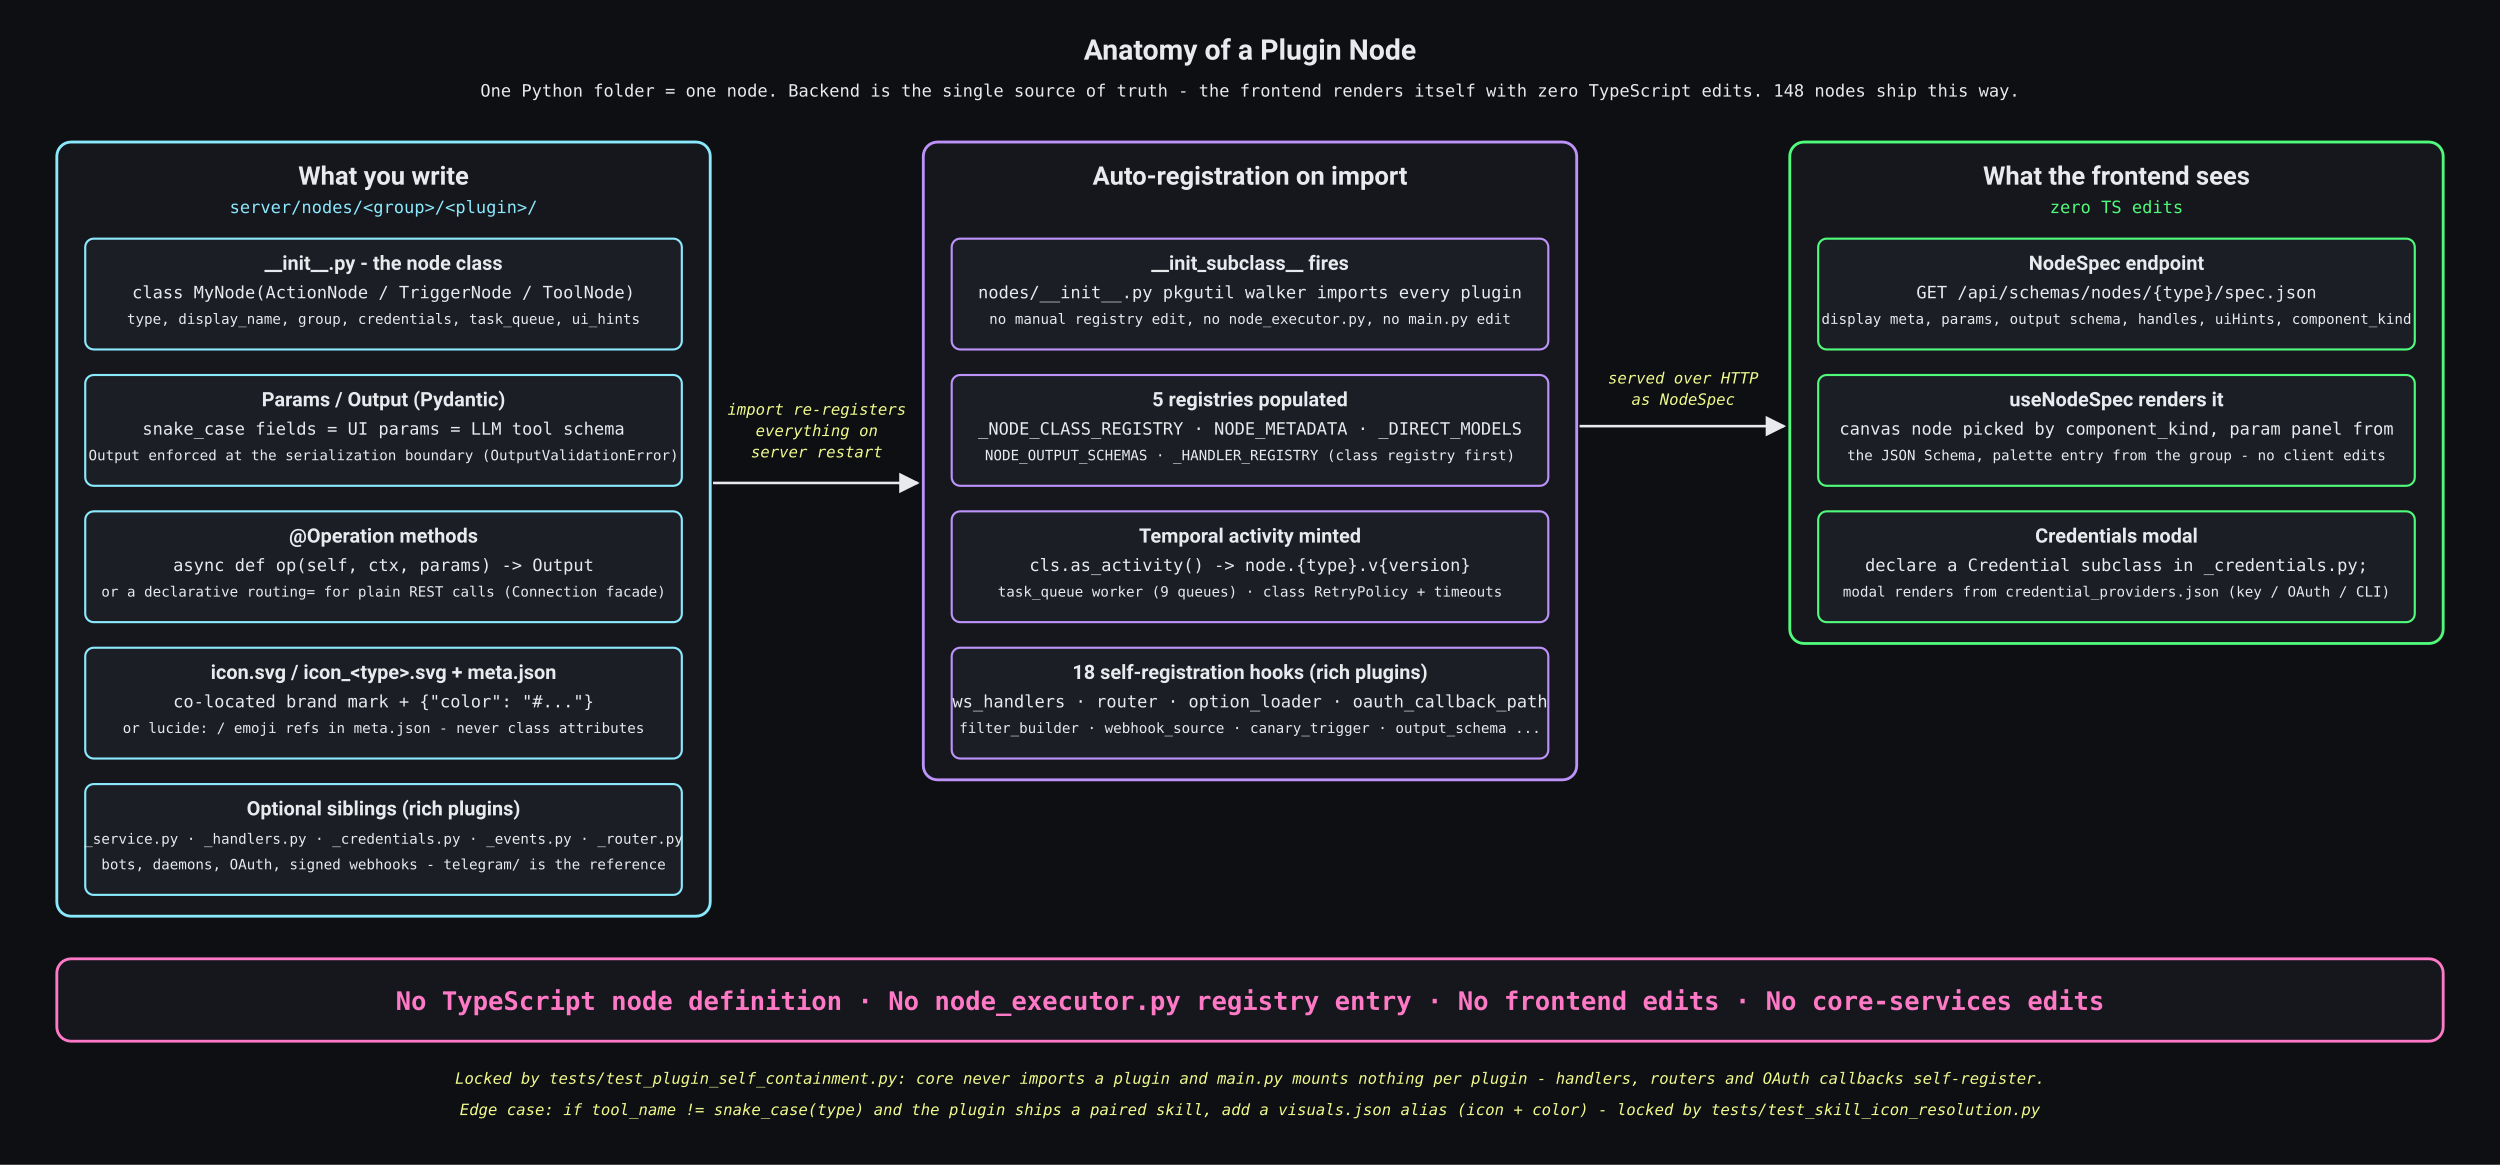
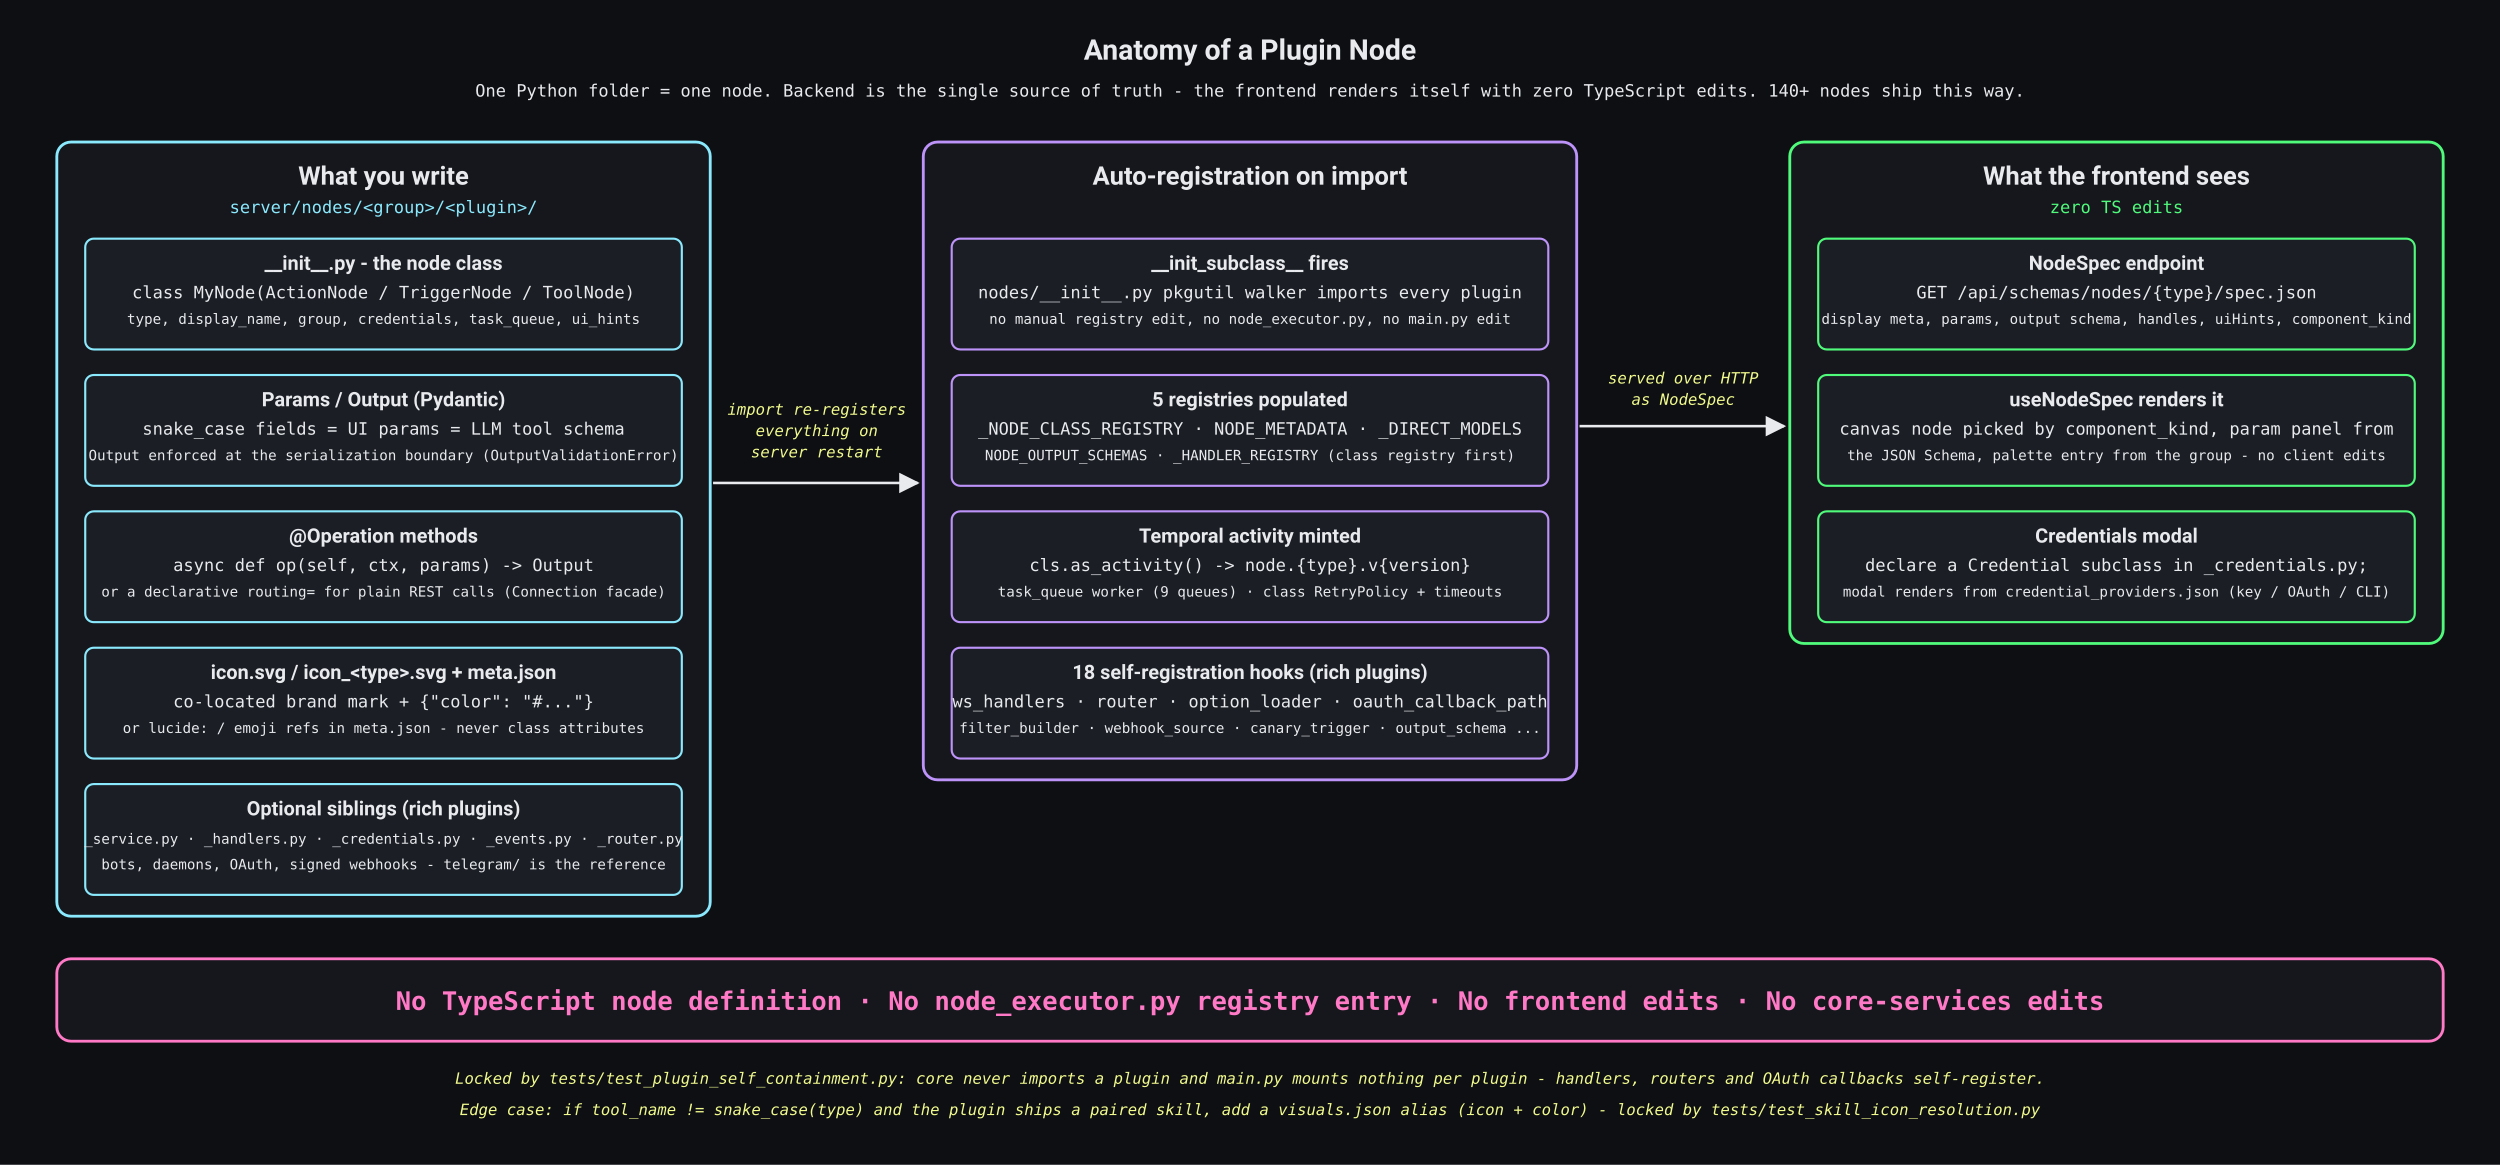
<svg xmlns="http://www.w3.org/2000/svg" viewBox="0 0 1760 820" width="100%" preserveAspectRatio="xMidYMid meet" font-family="ui-monospace, SFMono-Regular, 'SF Mono', Menlo, Monaco, Consolas, monospace">
  <defs>
    <marker id="arrow" viewBox="0 0 10 10" refX="9" refY="5" markerWidth="8" markerHeight="8" orient="auto-start-reverse">
      <path d="M0,0 L10,5 L0,10 z" fill="#e8eaed" />
    </marker>
    <style>
      .bg { fill: #0d0f13; }
      .panel { fill: #15171c; stroke-width: 2; }
      .p-cyan { stroke: #8be9fd; } .p-purple { stroke: #bd93f9; } .p-orange { stroke: #ffb86c; } .p-green { stroke: #50fa7b; } .p-pink { stroke: #ff79c6; }
      .title { fill: #e8eaed; font-size: 20px; font-weight: 700; }
      .h1 { fill: #e8eaed; font-size: 18px; font-weight: 700; }
      .h2 { fill: #e8eaed; font-size: 14px; font-weight: 700; }
      .sub { fill: #e8eaed; font-size: 12px; }
      .small { fill: #e8eaed; font-size: 10px; }
      .label { fill: #f1fa8c; font-size: 11px; font-style: italic; }
      .conn { stroke: #e8eaed; stroke-width: 1.8; fill: none; }
      .conn-dot { stroke: #9aa1ac; stroke-width: 1.5; fill: none; stroke-dasharray: 4 4; }
      .box { fill: #1b1e25; stroke-width: 1.5; }
      .tier-label { fill: #9aa1ac; font-size: 11px; text-transform: uppercase; letter-spacing: 1px; }
      .accent-cyan { fill: #8be9fd; } .accent-purple { fill: #bd93f9; } .accent-green { fill: #50fa7b; } .accent-orange { fill: #ffb86c; } .accent-pink { fill: #ff79c6; }
          .title, .h1, .h2 { font-family: 'Geist Variable', system-ui, -apple-system, BlinkMacSystemFont, 'Segoe UI', Roboto, sans-serif; }
    </style>
  </defs>
  <rect class="bg" width="1760" height="820" />
  <text x="880" y="42" class="title" text-anchor="middle">Anatomy of a Plugin Node</text>
-   <text x="880" y="68" class="sub" text-anchor="middle">One Python folder = one node. Backend is the single source of truth - the frontend renders itself with zero TypeScript edits. 148 nodes ship this way.</text>
+   <text x="880" y="68" class="sub" text-anchor="middle">One Python folder = one node. Backend is the single source of truth - the frontend renders itself with zero TypeScript edits. 140+ nodes ship this way.</text>
  <rect class="panel p-cyan" x="40" y="100" width="460" height="545" rx="10" />
  <text x="270" y="130" class="h1" text-anchor="middle">What you write</text>
  <text x="270" y="150" class="accent-cyan" font-size="12" text-anchor="middle">server/nodes/&lt;group&gt;/&lt;plugin&gt;/</text>
  <rect class="box p-cyan" x="60" y="168" width="420" height="78" rx="6" />
  <text x="270" y="190" class="h2" text-anchor="middle">__init__.py - the node class</text>
  <text x="270" y="210" class="sub" text-anchor="middle">class MyNode(ActionNode / TriggerNode / ToolNode)</text>
  <text x="270" y="228" class="small" text-anchor="middle">type, display_name, group, credentials, task_queue, ui_hints</text>
  <rect class="box p-cyan" x="60" y="264" width="420" height="78" rx="6" />
  <text x="270" y="286" class="h2" text-anchor="middle">Params / Output (Pydantic)</text>
  <text x="270" y="306" class="sub" text-anchor="middle">snake_case fields = UI params = LLM tool schema</text>
  <text x="270" y="324" class="small" text-anchor="middle">Output enforced at the serialization boundary (OutputValidationError)</text>
  <rect class="box p-cyan" x="60" y="360" width="420" height="78" rx="6" />
  <text x="270" y="382" class="h2" text-anchor="middle">@Operation methods</text>
  <text x="270" y="402" class="sub" text-anchor="middle">async def op(self, ctx, params) -&gt; Output</text>
  <text x="270" y="420" class="small" text-anchor="middle">or a declarative routing= for plain REST calls (Connection facade)</text>
  <rect class="box p-cyan" x="60" y="456" width="420" height="78" rx="6" />
  <text x="270" y="478" class="h2" text-anchor="middle">icon.svg / icon_&lt;type&gt;.svg + meta.json</text>
  <text x="270" y="498" class="sub" text-anchor="middle">co-located brand mark + {"color": "#..."}</text>
  <text x="270" y="516" class="small" text-anchor="middle">or lucide: / emoji refs in meta.json - never class attributes</text>
  <rect class="box p-cyan" x="60" y="552" width="420" height="78" rx="6" />
  <text x="270" y="574" class="h2" text-anchor="middle">Optional siblings (rich plugins)</text>
  <text x="270" y="594" class="small" text-anchor="middle">_service.py · _handlers.py · _credentials.py · _events.py · _router.py</text>
  <text x="270" y="612" class="small" text-anchor="middle">bots, daemons, OAuth, signed webhooks - telegram/ is the reference</text>
  <rect class="panel p-purple" x="650" y="100" width="460" height="449" rx="10" />
  <text x="880" y="130" class="h1" text-anchor="middle">Auto-registration on import</text>
  <rect class="box p-purple" x="670" y="168" width="420" height="78" rx="6" />
  <text x="880" y="190" class="h2" text-anchor="middle">__init_subclass__ fires</text>
  <text x="880" y="210" class="sub" text-anchor="middle">nodes/__init__.py pkgutil walker imports every plugin</text>
  <text x="880" y="228" class="small" text-anchor="middle">no manual registry edit, no node_executor.py, no main.py edit</text>
  <rect class="box p-purple" x="670" y="264" width="420" height="78" rx="6" />
  <text x="880" y="286" class="h2" text-anchor="middle">5 registries populated</text>
  <text x="880" y="306" class="sub" text-anchor="middle">_NODE_CLASS_REGISTRY · NODE_METADATA · _DIRECT_MODELS</text>
  <text x="880" y="324" class="small" text-anchor="middle">NODE_OUTPUT_SCHEMAS · _HANDLER_REGISTRY (class registry first)</text>
  <rect class="box p-purple" x="670" y="360" width="420" height="78" rx="6" />
  <text x="880" y="382" class="h2" text-anchor="middle">Temporal activity minted</text>
  <text x="880" y="402" class="sub" text-anchor="middle">cls.as_activity() -&gt; node.{type}.v{version}</text>
  <text x="880" y="420" class="small" text-anchor="middle">task_queue worker (9 queues) · class RetryPolicy + timeouts</text>
  <rect class="box p-purple" x="670" y="456" width="420" height="78" rx="6" />
  <text x="880" y="478" class="h2" text-anchor="middle">18 self-registration hooks (rich plugins)</text>
  <text x="880" y="498" class="sub" text-anchor="middle">ws_handlers · router · option_loader · oauth_callback_path</text>
  <text x="880" y="516" class="small" text-anchor="middle">filter_builder · webhook_source · canary_trigger · output_schema ...</text>
  <rect class="panel p-green" x="1260" y="100" width="460" height="353" rx="10" />
  <text x="1490" y="130" class="h1" text-anchor="middle">What the frontend sees</text>
  <text x="1490" y="150" class="accent-green" font-size="12" text-anchor="middle">zero TS edits</text>
  <rect class="box p-green" x="1280" y="168" width="420" height="78" rx="6" />
  <text x="1490" y="190" class="h2" text-anchor="middle">NodeSpec endpoint</text>
  <text x="1490" y="210" class="sub" text-anchor="middle">GET /api/schemas/nodes/{type}/spec.json</text>
  <text x="1490" y="228" class="small" text-anchor="middle">display meta, params, output schema, handles, uiHints, component_kind</text>
  <rect class="box p-green" x="1280" y="264" width="420" height="78" rx="6" />
  <text x="1490" y="286" class="h2" text-anchor="middle">useNodeSpec renders it</text>
  <text x="1490" y="306" class="sub" text-anchor="middle">canvas node picked by component_kind, param panel from</text>
  <text x="1490" y="324" class="small" text-anchor="middle">the JSON Schema, palette entry from the group - no client edits</text>
  <rect class="box p-green" x="1280" y="360" width="420" height="78" rx="6" />
  <text x="1490" y="382" class="h2" text-anchor="middle">Credentials modal</text>
  <text x="1490" y="402" class="sub" text-anchor="middle">declare a Credential subclass in _credentials.py;</text>
  <text x="1490" y="420" class="small" text-anchor="middle">modal renders from credential_providers.json (key / OAuth / CLI)</text>
  <text x="575" y="292" class="label" text-anchor="middle">import re-registers</text>
  <text x="575" y="307" class="label" text-anchor="middle">everything on</text>
  <text x="575" y="322" class="label" text-anchor="middle">server restart</text>
  <path class="conn" d="M 502 340 L 646 340" marker-end="url(#arrow)" />
  <text x="1185" y="270" class="label" text-anchor="middle">served over HTTP</text>
  <text x="1185" y="285" class="label" text-anchor="middle">as NodeSpec</text>
  <path class="conn" d="M 1112 300 L 1256 300" marker-end="url(#arrow)" />
  <rect class="panel p-pink" x="40" y="675" width="1680" height="58" rx="10" />
  <text x="880" y="711" class="accent-pink" font-size="18" font-weight="700" text-anchor="middle">No TypeScript node definition · No node_executor.py registry entry · No frontend edits · No core-services edits</text>
  <text x="880" y="763" class="label" text-anchor="middle">Locked by tests/test_plugin_self_containment.py: core never imports a plugin and main.py mounts nothing per plugin - handlers, routers and OAuth callbacks self-register.</text>
  <text x="880" y="785" class="label" text-anchor="middle">Edge case: if tool_name != snake_case(type) and the plugin ships a paired skill, add a visuals.json alias (icon + color) - locked by tests/test_skill_icon_resolution.py</text>
</svg>
